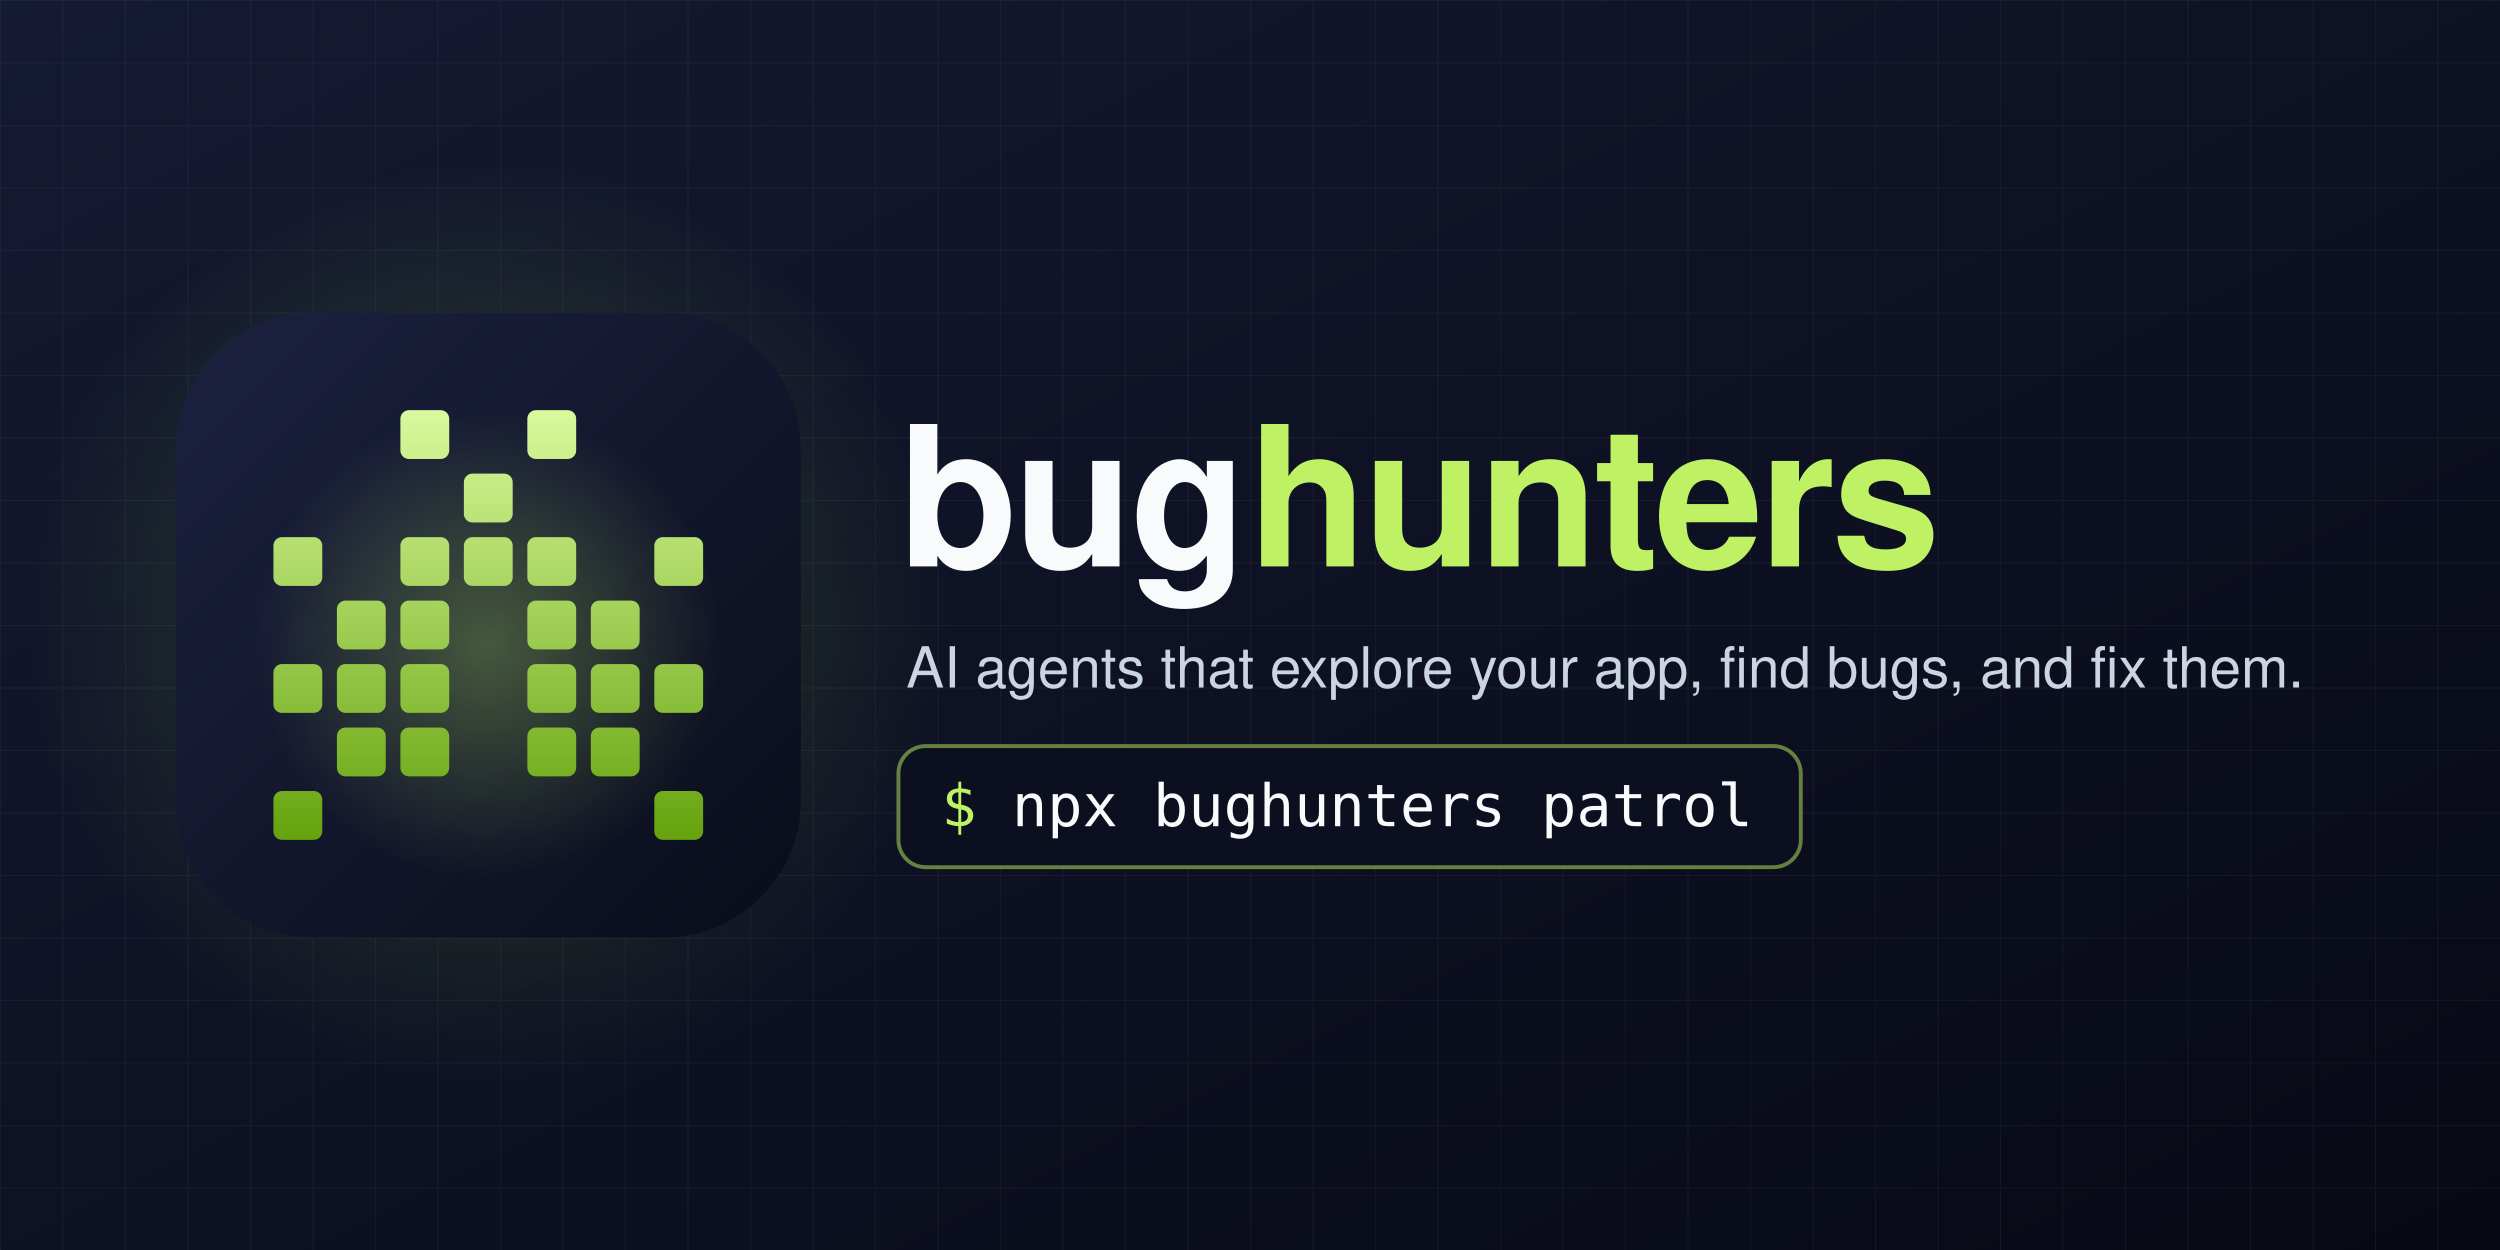
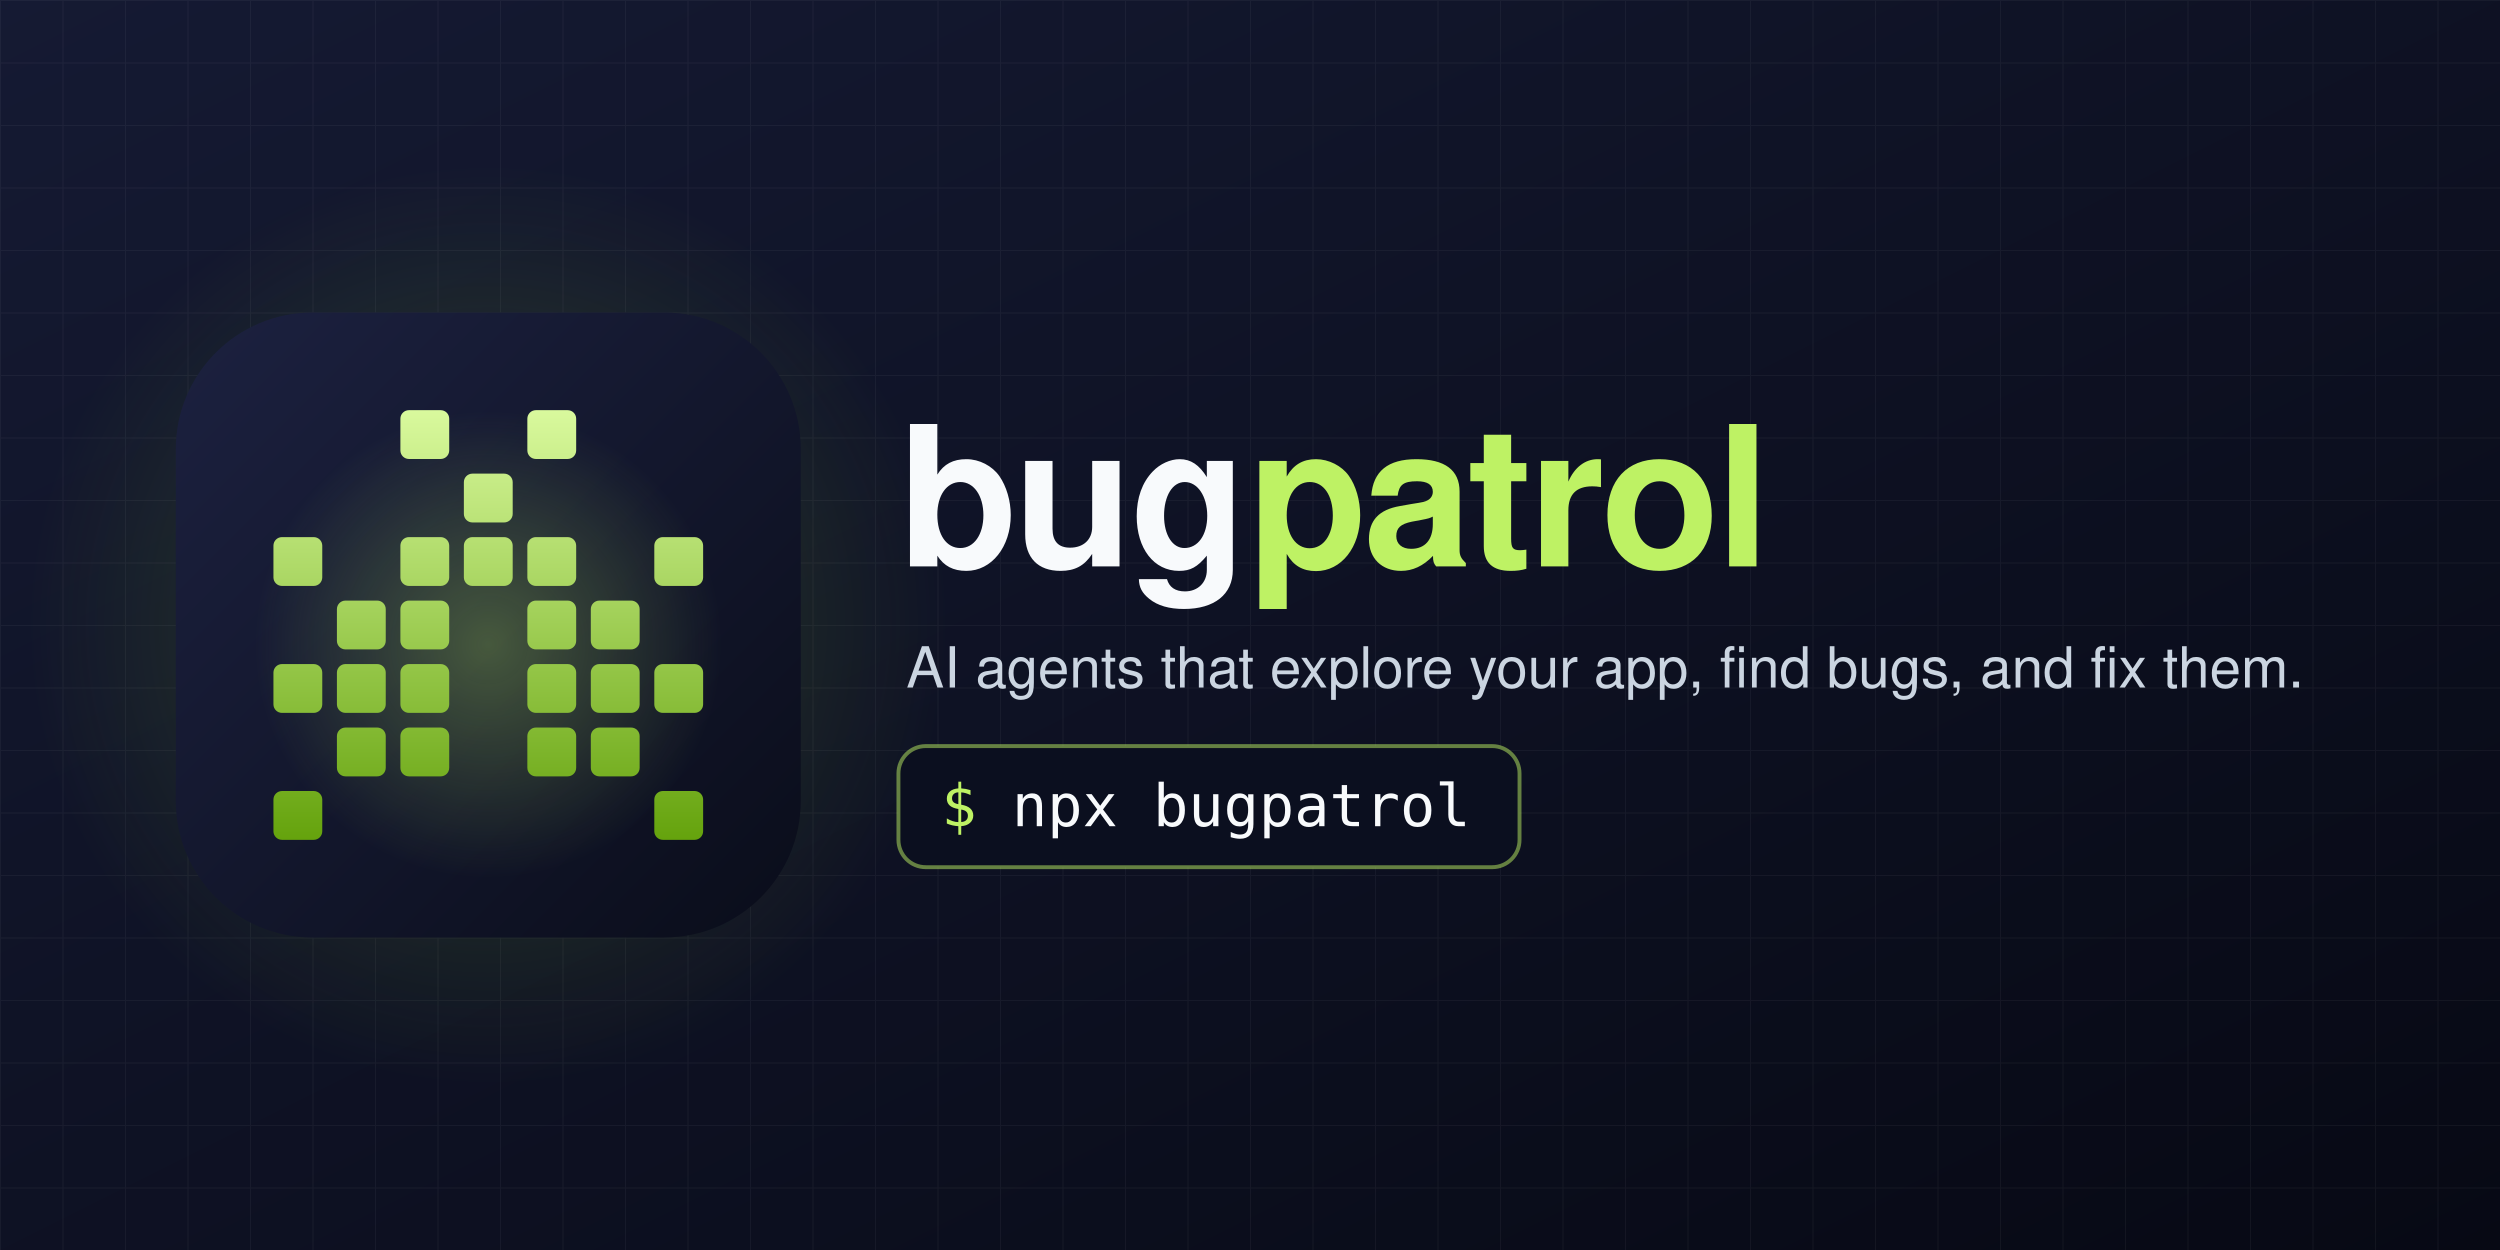
<svg xmlns="http://www.w3.org/2000/svg" viewBox="0 0 1280 640" width="1280" height="640">
  <defs>
    <linearGradient id="bn-bg" x1="0" y1="0" x2="1" y2="1">
      <stop offset="0" stop-color="#151a33" />
      <stop offset="1" stop-color="#070914" />
    </linearGradient>
    <pattern id="bn-grid" width="32" height="32" patternUnits="userSpaceOnUse">
      <path d="M32 0H0V32" fill="none" stroke="#ffffff" stroke-opacity="0.045" stroke-width="1" />
    </pattern>
    <radialGradient id="bn-glow" cx="0.5" cy="0.5" r="0.5">
      <stop offset="0" stop-color="#a3e635" stop-opacity="0.22" />
      <stop offset="1" stop-color="#a3e635" stop-opacity="0" />
    </radialGradient>
  </defs>
  <rect width="1280" height="640" fill="url(#bn-bg)" />
  <rect width="1280" height="640" fill="url(#bn-grid)" />
  <circle cx="250.0" cy="320.0" r="237.5" fill="url(#bn-glow)" />
  <g transform="translate(90 160) scale(1.25)">
    <defs>
      <linearGradient id="bh-bg" x1="0" y1="0" x2="1" y2="1">
        <stop offset="0" stop-color="#1c2140" />
        <stop offset="1" stop-color="#0a0d1a" />
      </linearGradient>
      <linearGradient id="bh-lime" gradientUnits="userSpaceOnUse" x1="0" y1="40" x2="0" y2="216">
        <stop offset="0" stop-color="#d9f99d" />
        <stop offset="1" stop-color="#65a30d" />
      </linearGradient>
      <radialGradient id="bh-glow" cx="0.5" cy="0.5" r="0.5">
        <stop offset="0" stop-color="#bef264" stop-opacity="0.3" />
        <stop offset="1" stop-color="#bef264" stop-opacity="0" />
      </radialGradient>
    </defs>
    <rect width="256" height="256" rx="56" fill="url(#bh-bg)" />
    <circle cx="128" cy="136" r="96" fill="url(#bh-glow)" />
    <g fill="url(#bh-lime)">
      <rect x="92" y="40" width="20" height="20" rx="3.5" />
      <rect x="144" y="40" width="20" height="20" rx="3.5" />
      <rect x="118" y="66" width="20" height="20" rx="3.5" />
      <rect x="40" y="92" width="20" height="20" rx="3.5" />
      <rect x="92" y="92" width="20" height="20" rx="3.5" />
      <rect x="118" y="92" width="20" height="20" rx="3.5" />
      <rect x="144" y="92" width="20" height="20" rx="3.5" />
      <rect x="196" y="92" width="20" height="20" rx="3.5" />
      <rect x="66" y="118" width="20" height="20" rx="3.5" />
      <rect x="92" y="118" width="20" height="20" rx="3.5" />
      <rect x="144" y="118" width="20" height="20" rx="3.5" />
      <rect x="170" y="118" width="20" height="20" rx="3.5" />
      <rect x="40" y="144" width="20" height="20" rx="3.5" />
      <rect x="66" y="144" width="20" height="20" rx="3.5" />
      <rect x="92" y="144" width="20" height="20" rx="3.5" />
      <rect x="144" y="144" width="20" height="20" rx="3.5" />
      <rect x="170" y="144" width="20" height="20" rx="3.5" />
      <rect x="196" y="144" width="20" height="20" rx="3.5" />
      <rect x="66" y="170" width="20" height="20" rx="3.5" />
      <rect x="92" y="170" width="20" height="20" rx="3.5" />
      <rect x="144" y="170" width="20" height="20" rx="3.5" />
      <rect x="170" y="170" width="20" height="20" rx="3.5" />
      <rect x="40" y="196" width="20" height="20" rx="3.5" />
      <rect x="196" y="196" width="20" height="20" rx="3.5" />
    </g>
  </g>
  <g font-family="ui-sans-serif, -apple-system, BlinkMacSystemFont, 'Segoe UI', Helvetica, Arial, sans-serif">
-     <text x="460" y="290" fill="#f8fafc" font-size="100" font-weight="800" letter-spacing="-2">bug<tspan fill="#bef264">hunters</tspan>
+     <text x="460" y="290" fill="#f8fafc" font-size="100" font-weight="800" letter-spacing="-2">bug<tspan fill="#bef264">patrol</tspan>
    </text>
    <text x="464" y="352.0" fill="#cbd5e1" font-size="29" font-weight="500">AI agents that explore your app, find bugs, and fix them.</text>
-     <rect x="460" y="382.0" width="462.00" height="62.0" rx="14" fill="#0b0f1f" stroke="#bef264" stroke-opacity="0.5" stroke-width="2" />
-     <text x="482.0" y="423.0" fill="#bef264" font-size="30.0" font-family="ui-monospace, SFMono-Regular, Menlo, Consolas, monospace">$ <tspan fill="#f8fafc">npx bughunters patrol</tspan>
+     <rect x="460" y="382.0" width="318.00" height="62.0" rx="14" fill="#0b0f1f" stroke="#bef264" stroke-opacity="0.5" stroke-width="2" />
+     <text x="482.0" y="423.0" fill="#bef264" font-size="30.0" font-family="ui-monospace, SFMono-Regular, Menlo, Consolas, monospace">$ <tspan fill="#f8fafc">npx bugpatrol</tspan>
    </text>
  </g>
</svg>
